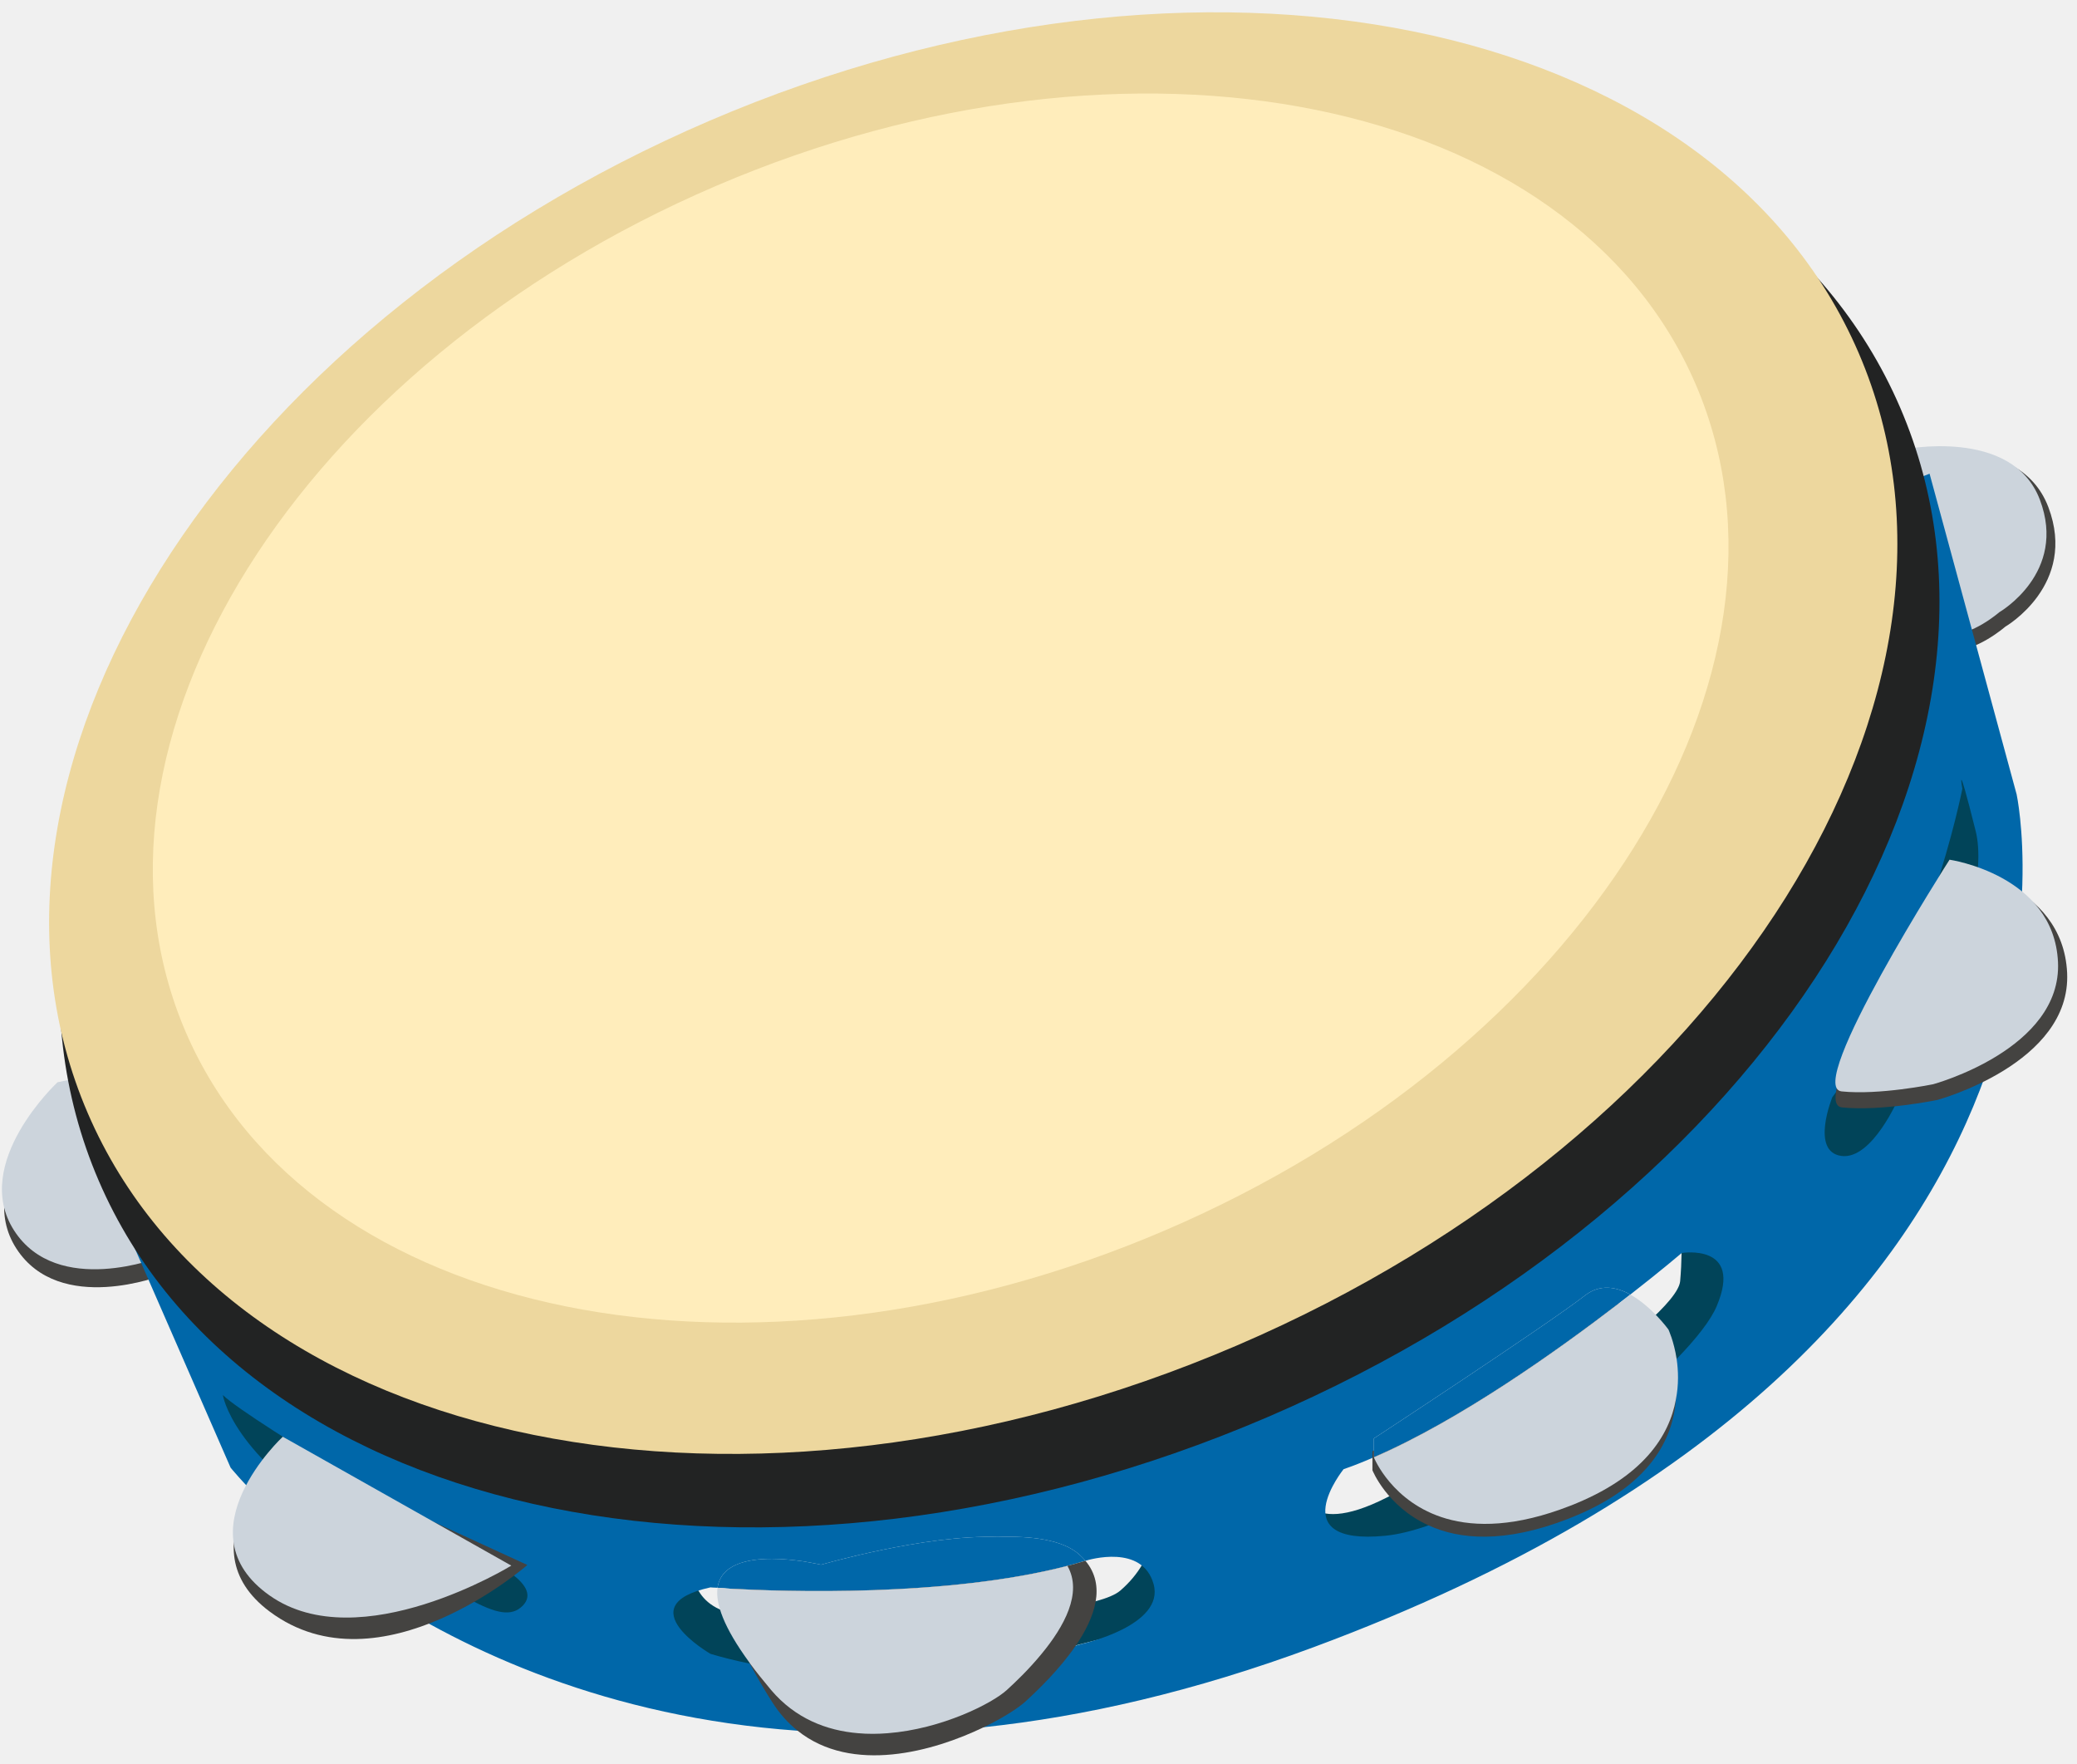
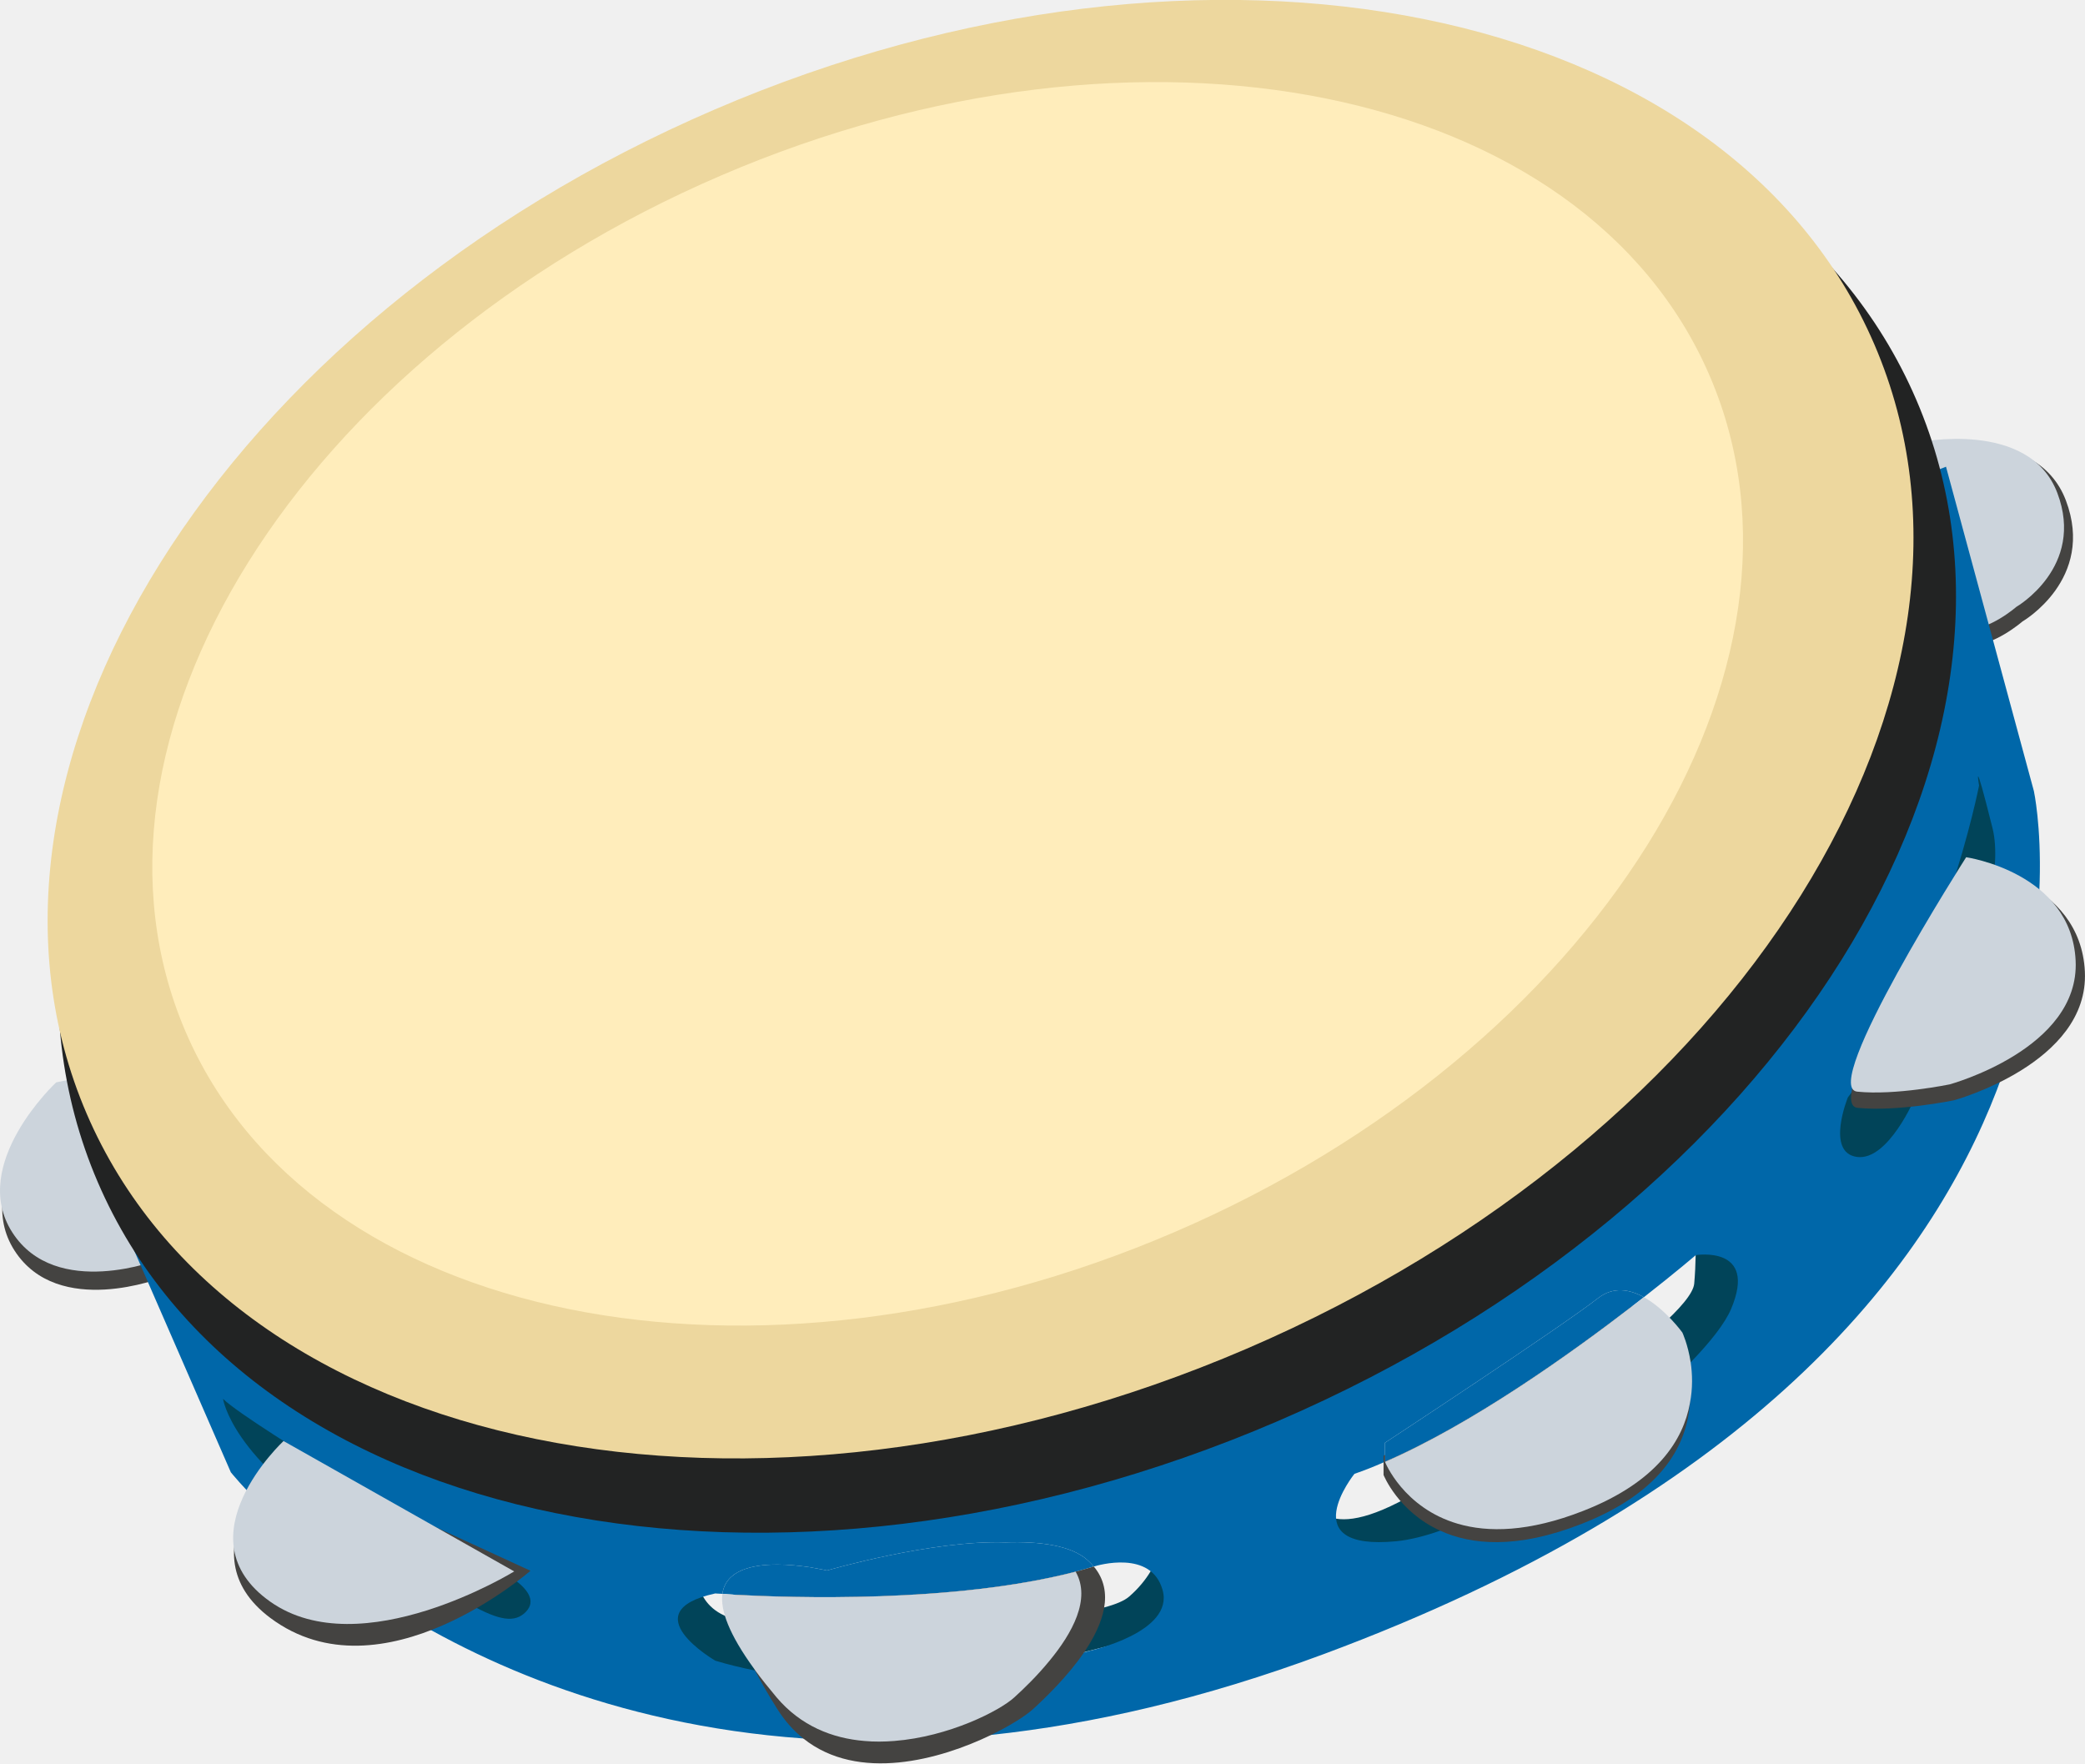
- <svg xmlns="http://www.w3.org/2000/svg" width="106" height="90" viewBox="0 0 106 90" fill="none">
-   <g clip-path="url(#clip0_29_457)">
-     <path d="M3.043 56.152C3.043 56.152 -1.38 60.268 0.831 63.706C3.043 67.144 8.311 65.063 8.311 65.063L4.262 55.893L3.043 56.145V56.152Z" fill="#444341" />
-     <path d="M2.929 55.234C2.929 55.234 -1.493 59.351 0.718 62.789C2.929 66.227 8.198 64.145 8.198 64.145L4.148 54.975L2.929 55.228V55.234Z" fill="#CCD4DC" />
-     <path d="M35.327 79.899C35.327 79.899 35.153 82.233 38.051 82.426C40.948 82.618 55.228 82.851 57.18 81.162C59.132 79.473 58.938 77.438 58.938 77.438L60.41 82.559L45.191 86.435L33.202 85.411V81.601L35.327 79.905V79.899Z" fill="#014459" />
-     <path d="M97.031 23.169C97.031 23.169 103.032 21.906 104.537 25.875C106.042 29.846 102.339 31.98 102.339 31.98C102.339 31.98 100.86 33.27 99.595 33.184C98.329 33.097 97.031 23.169 97.031 23.169Z" fill="#444341" />
-     <path d="M97.044 22.95C97.044 22.95 102.685 21.759 104.104 25.497C105.523 29.234 102.033 31.242 102.033 31.242C102.033 31.242 100.64 32.459 99.455 32.372C98.269 32.286 97.044 22.95 97.044 22.95Z" fill="#CCD4DC" />
-     <path d="M66.358 75.822C66.358 75.822 66.445 78.622 70.781 76.414C75.117 74.207 85.574 67.331 85.747 65.376C85.921 63.42 85.747 61.472 85.747 61.472L89.997 63.906L89.317 68.261L80.219 74.971C80.219 74.971 69.849 80.916 69.502 80.916C69.156 80.916 66.358 77.438 66.358 77.438V75.822Z" fill="#014459" />
-     <path d="M102.918 40.532L98.476 24.173L5.374 60.255L11.768 74.891C11.768 74.891 21.326 86.934 40.708 88.317C41.714 88.391 42.74 88.437 43.799 88.444C44.292 88.444 44.791 88.444 45.304 88.444C46.883 88.417 48.515 88.317 50.206 88.138C55.302 87.599 60.91 86.329 67.038 84.055C108.98 68.501 102.918 40.532 102.918 40.532ZM55.215 83.888C55.215 83.888 55.109 83.922 54.902 83.975C54.569 84.068 53.97 84.221 53.164 84.387C50.087 85.052 44.005 86.016 38.284 84.893H38.271C37.591 84.753 36.919 84.593 36.259 84.394C36.259 84.394 32.003 81.933 36.259 81.002C36.259 81.002 36.386 81.016 36.619 81.022C36.785 79.846 38.097 79.546 39.376 79.546H39.416C39.962 79.546 40.502 79.606 40.941 79.666C40.955 79.666 40.968 79.673 40.981 79.673C41.048 79.679 41.115 79.692 41.175 79.706C41.621 79.779 41.907 79.846 41.907 79.846C41.907 79.846 47.196 78.303 50.926 78.429C52.678 78.369 54.229 78.582 55.062 79.307C55.188 79.42 55.302 79.533 55.388 79.646H55.395C55.581 79.586 58.299 78.781 58.872 80.83C59.471 82.951 55.215 83.888 55.215 83.888ZM87.612 66.652C87.313 67.364 86.58 68.301 85.568 69.345L85.388 69.525C82.557 72.364 77.721 75.876 73.805 77.491C73.499 77.624 73.199 77.737 72.906 77.837C72.106 78.117 71.361 78.303 70.694 78.369C65.419 78.881 68.57 74.971 68.57 74.971C69.049 74.805 69.542 74.612 70.042 74.393C70.068 74.386 70.088 74.373 70.115 74.359V73.402C70.115 73.402 78.987 67.59 80.898 66.1C81.658 65.515 82.484 65.661 83.203 66.06C84.815 64.804 85.827 63.939 85.827 63.939C85.827 63.939 88.978 63.427 87.612 66.652Z" fill="#0067A9" />
-     <path d="M83.203 66.06C83.016 66.207 82.823 66.353 82.617 66.513C79.466 68.933 74.498 72.471 70.115 74.359V73.402C70.115 73.402 78.987 67.59 80.898 66.1C81.658 65.515 82.484 65.661 83.203 66.06Z" fill="#0067A9" />
-     <path d="M55.388 79.646C55.089 79.739 54.782 79.819 54.476 79.905C48.308 81.501 40.056 81.222 37.245 81.069C36.992 81.049 36.779 81.036 36.619 81.022C36.785 79.846 38.097 79.546 39.376 79.546H39.416C39.962 79.546 40.502 79.606 40.941 79.666C40.955 79.666 40.968 79.673 40.981 79.673C41.048 79.679 41.115 79.692 41.175 79.706C41.621 79.779 41.907 79.846 41.907 79.846C41.907 79.846 47.196 78.303 50.926 78.429C52.677 78.369 54.229 78.582 55.062 79.307C55.188 79.42 55.302 79.533 55.388 79.646Z" fill="#0067A9" />
-     <path d="M64.693 72.312C90.08 61.418 104.533 38.354 96.975 20.799C89.417 3.243 62.709 -2.156 37.322 8.739C11.934 19.634 -2.519 42.697 5.039 60.252C12.598 77.808 39.305 83.207 64.693 72.312Z" fill="#222323" />
-     <path d="M63.123 68.659C88.081 57.949 102.29 35.275 94.86 18.017C87.429 0.758 61.173 -4.55 36.215 6.161C11.257 16.872 -2.952 39.545 4.479 56.803C11.909 74.062 38.165 79.37 63.123 68.659Z" fill="#EDD79E" />
-     <path d="M59.478 62.776C80.755 53.645 92.869 34.314 86.534 19.599C80.198 4.885 57.814 0.359 36.536 9.49C15.258 18.621 3.145 37.952 9.48 52.666C15.815 67.381 38.2 71.907 59.478 62.776Z" fill="#FFEDBB" />
-     <path d="M11.375 71.194C11.375 71.194 11.828 74.266 17.669 77.771C23.511 81.275 25.549 83.091 26.681 81.934C27.813 80.776 24.53 79.44 24.53 79.44C24.53 79.44 12.681 72.484 11.382 71.194H11.375Z" fill="#014459" />
-     <path d="M100.148 40.252C100.148 40.252 98.276 49.815 93.514 55.986C93.514 55.986 92.381 58.759 93.966 58.985C95.552 59.211 96.917 55.986 96.917 55.986C96.917 55.986 101.846 46.477 100.827 42.4C99.808 38.324 100.148 40.252 100.148 40.252Z" fill="#014459" />
-     <path d="M54.902 83.975C54.063 85.199 52.944 86.269 52.324 86.835C51.971 87.154 51.212 87.652 50.206 88.138C47.635 89.381 43.486 90.538 40.708 88.317C40.222 87.932 39.782 87.446 39.396 86.835C38.943 86.123 38.577 85.478 38.271 84.893C38.264 84.873 38.251 84.853 38.244 84.833C37.351 83.071 37.105 81.867 37.245 81.069C40.056 81.222 48.308 81.501 54.476 79.905C54.782 79.819 55.089 79.739 55.388 79.646H55.395C56.461 80.916 55.874 82.545 54.902 83.975Z" fill="#444341" />
-     <path d="M53.164 84.387C52.511 85.185 51.812 85.85 51.379 86.243C50.639 86.921 48.068 88.231 45.304 88.444C44.805 88.484 44.298 88.49 43.799 88.444C42.174 88.311 40.582 87.686 39.356 86.243C38.95 85.757 38.59 85.312 38.284 84.893C38.271 84.873 38.257 84.853 38.244 84.833C36.925 83.031 36.512 81.827 36.619 81.022C36.779 81.036 36.992 81.049 37.245 81.069C40.056 81.222 48.308 81.501 54.476 79.905C55.268 81.288 54.289 83.024 53.164 84.387Z" fill="#CCD4DC" />
-     <path d="M14.432 74.127L26.914 79.859C26.914 79.859 19.401 86.436 13.766 82.239C9.27 78.888 14.432 74.133 14.432 74.133V74.127Z" fill="#444341" />
-     <path d="M14.432 73.315L26.095 79.892C26.095 79.892 18.355 84.647 13.766 81.421C9.177 78.196 14.432 73.315 14.432 73.315Z" fill="#CCD4DC" />
-     <path d="M85.528 71.42C85.388 73.362 84.269 75.856 80.046 77.498C76.756 78.781 74.458 78.549 72.906 77.837C70.774 76.873 70.042 75.024 70.042 75.024V74.06C70.042 74.06 70.068 74.047 70.115 74.014V74.359C74.498 72.471 79.466 68.933 82.617 66.513C83.936 66.965 85.061 68.507 85.061 68.507C85.061 68.507 85.248 68.893 85.388 69.525C85.501 70.03 85.588 70.682 85.528 71.42Z" fill="#444341" />
-     <path d="M85.528 71.42C85.195 73.242 83.889 75.377 80.132 76.84C77.375 77.917 75.317 77.93 73.805 77.492C71.034 76.687 70.115 74.366 70.115 74.366C74.498 72.471 79.466 68.933 82.617 66.513C82.823 66.353 83.016 66.207 83.203 66.06C84.295 66.666 85.148 67.843 85.148 67.843C85.148 67.843 85.428 68.434 85.567 69.345C85.654 69.931 85.681 70.649 85.528 71.42Z" fill="#CCD4DC" />
-     <path d="M99.735 44.209C99.735 44.209 105.276 45 105.496 49.642C105.716 54.284 98.862 56.132 98.862 56.132C98.862 56.132 96.005 56.717 94.007 56.511C92.008 56.305 99.741 44.203 99.741 44.203L99.735 44.209Z" fill="#444341" />
-     <path d="M99.495 43.87C99.495 43.87 104.817 44.635 105.03 49.09C105.243 53.545 98.656 55.328 98.656 55.328C98.656 55.328 95.912 55.893 93.987 55.693C92.062 55.494 99.495 43.87 99.495 43.87Z" fill="#CCD4DC" />
+ <svg xmlns="http://www.w3.org/2000/svg" width="149" height="126" viewBox="0 0 149 126" fill="none">
+   <g clip-path="url(#clip0_91_2)">
+     <path d="M4.162 78.658C4.162 78.658 -2.09 84.49 1.036 89.361C4.162 94.231 11.609 91.283 11.609 91.283L5.885 78.291L4.162 78.649V78.658Z" fill="#444341" />
+     <path d="M4.002 77.358C4.002 77.358 -2.25 83.19 0.876 88.061C4.002 92.931 11.449 89.983 11.449 89.983L5.725 76.991L4.002 77.349V77.358Z" fill="#CCD4DC" />
+     <path d="M49.798 112.301C49.798 112.301 49.554 115.608 53.649 115.882C57.745 116.155 77.932 116.485 80.691 114.092C83.449 111.699 83.176 108.816 83.176 108.816L85.257 116.07L63.743 121.563L46.795 120.112V114.713L49.798 112.311V112.301Z" fill="#014459" />
+     <path d="M137.023 31.929C137.023 31.929 145.507 30.139 147.635 35.763C149.763 41.388 144.528 44.412 144.528 44.412C144.528 44.412 142.437 46.24 140.648 46.117C138.859 45.995 137.023 31.929 137.023 31.929Z" fill="#444341" />
+     <path d="M137.042 31.618C137.042 31.618 145.017 29.931 147.023 35.226C149.028 40.521 144.094 43.366 144.094 43.366C144.094 43.366 142.127 45.09 140.451 44.968C138.775 44.845 137.042 31.618 137.042 31.618Z" fill="#CCD4DC" />
+     <path d="M93.665 106.526C93.665 106.526 93.788 110.493 99.917 107.365C106.047 104.237 120.829 94.495 121.074 91.725C121.319 88.956 121.074 86.195 121.074 86.195L127.081 89.643L126.12 95.814L113.259 105.32C113.259 105.32 98.599 113.743 98.109 113.743C97.62 113.743 93.665 108.816 93.665 108.816V106.526Z" fill="#014459" />
+     <path d="M145.347 56.528L139.067 33.351L7.457 84.471L16.496 105.207C16.496 105.207 30.007 122.269 57.406 124.229C58.828 124.332 60.278 124.398 61.775 124.408C62.472 124.408 63.178 124.408 63.903 124.408C66.134 124.37 68.441 124.229 70.833 123.974C78.035 123.211 85.963 121.412 94.626 118.19C153.915 96.153 145.347 56.528 145.347 56.528ZM77.913 117.954C77.913 117.954 77.762 118.001 77.471 118.077C77 118.209 76.152 118.425 75.013 118.661C70.663 119.603 62.067 120.969 53.979 119.377H53.96C53 119.179 52.049 118.953 51.117 118.67C51.117 118.67 45.1 115.184 51.117 113.865C51.117 113.865 51.295 113.884 51.625 113.894C51.86 112.226 53.715 111.802 55.523 111.802H55.58C56.352 111.802 57.114 111.887 57.736 111.972C57.755 111.972 57.773 111.981 57.792 111.981C57.886 111.991 57.98 112.009 58.065 112.028C58.696 112.132 59.101 112.226 59.101 112.226C59.101 112.226 66.577 110.04 71.85 110.219C74.326 110.135 76.52 110.436 77.697 111.463C77.875 111.623 78.035 111.783 78.158 111.943H78.167C78.431 111.859 82.272 110.719 83.082 113.62C83.93 116.626 77.913 117.954 77.913 117.954ZM123.71 93.534C123.286 94.542 122.251 95.871 120.819 97.35L120.565 97.604C116.564 101.627 109.728 106.602 104.192 108.891C103.759 109.079 103.335 109.24 102.921 109.381C101.791 109.777 100.736 110.04 99.795 110.135C92.338 110.86 96.791 105.32 96.791 105.32C97.469 105.085 98.166 104.812 98.872 104.501C98.91 104.491 98.938 104.472 98.975 104.454V103.097C98.975 103.097 111.517 94.863 114.219 92.752C115.293 91.923 116.46 92.13 117.477 92.696C119.755 90.915 121.187 89.69 121.187 89.69C121.187 89.69 125.64 88.965 123.71 93.534Z" fill="#0067A9" />
+     <path d="M117.477 92.696C117.213 92.903 116.94 93.11 116.648 93.337C112.195 96.766 105.171 101.778 98.976 104.454V103.097C98.976 103.097 111.517 94.863 114.219 92.752C115.293 91.923 116.46 92.131 117.477 92.696Z" fill="#0067A9" />
+     <path d="M78.158 111.943C77.734 112.075 77.301 112.188 76.868 112.311C68.149 114.572 56.483 114.176 52.51 113.96C52.152 113.931 51.851 113.912 51.625 113.894C51.86 112.226 53.715 111.802 55.523 111.802H55.58C56.352 111.802 57.114 111.887 57.736 111.972C57.755 111.972 57.773 111.981 57.792 111.981C57.886 111.991 57.98 112.009 58.065 112.028C58.696 112.132 59.101 112.226 59.101 112.226C59.101 112.226 66.577 110.04 71.85 110.219C74.326 110.135 76.519 110.436 77.697 111.463C77.875 111.623 78.035 111.783 78.158 111.943Z" fill="#0067A9" />
+     <path d="M91.311 101.554C127.198 86.118 147.63 53.443 136.945 28.571C126.261 3.699 88.507 -3.951 52.619 11.484C16.731 26.92 -3.7 59.595 6.984 84.467C17.669 109.339 55.423 116.989 91.311 101.554Z" fill="#222323" />
+     <path d="M89.092 96.378C124.373 81.204 144.459 49.08 133.955 24.629C123.451 0.178 86.336 -7.343 51.055 7.832C15.774 23.006 -4.312 55.13 6.192 79.581C16.695 104.032 53.811 111.553 89.092 96.378Z" fill="#EDD79E" />
+     <path d="M83.938 88.042C114.017 75.105 131.14 47.718 122.185 26.871C113.23 6.024 81.587 -0.388 51.508 12.549C21.43 25.486 4.306 52.873 13.261 73.72C22.217 94.567 53.86 100.979 83.938 88.042Z" fill="#FFEDBB" />
+     <path d="M15.94 99.969C15.94 99.969 16.581 104.322 24.838 109.287C33.095 114.252 35.977 116.824 37.577 115.184C39.178 113.545 34.536 111.651 34.536 111.651C34.536 111.651 17.786 101.797 15.95 99.969H15.94Z" fill="#014459" />
+     <path d="M141.43 56.132C141.43 56.132 138.784 69.68 132.052 78.423C132.052 78.423 130.452 82.351 132.692 82.672C134.933 82.992 136.863 78.423 136.863 78.423C136.863 78.423 143.831 64.95 142.39 59.175C140.95 53.4 141.43 56.132 141.43 56.132Z" fill="#014459" />
+     <path d="M77.471 118.077C76.284 119.81 74.703 121.327 73.827 122.128C73.328 122.58 72.254 123.287 70.833 123.974C67.198 125.736 61.333 127.376 57.406 124.229C56.719 123.682 56.097 122.995 55.551 122.128C54.911 121.12 54.393 120.206 53.96 119.377C53.951 119.349 53.932 119.32 53.922 119.292C52.661 116.795 52.312 115.09 52.51 113.96C56.483 114.176 68.149 114.572 76.868 112.311C77.301 112.188 77.734 112.075 78.158 111.943H78.167C79.674 113.743 78.845 116.051 77.471 118.077Z" fill="#444341" />
+     <path d="M75.013 118.661C74.091 119.791 73.102 120.734 72.49 121.289C71.445 122.25 67.81 124.106 63.903 124.408C63.197 124.464 62.481 124.474 61.775 124.408C59.478 124.219 57.227 123.334 55.495 121.289C54.921 120.602 54.412 119.97 53.979 119.377C53.96 119.349 53.941 119.32 53.922 119.292C52.058 116.739 51.474 115.034 51.625 113.894C51.851 113.913 52.152 113.931 52.51 113.96C56.483 114.176 68.149 114.572 76.868 112.311C77.989 114.271 76.604 116.729 75.013 118.661Z" fill="#CCD4DC" />
+     <path d="M20.262 104.124L37.907 112.245C37.907 112.245 27.286 121.563 19.321 115.618C12.965 110.869 20.262 104.133 20.262 104.133V104.124Z" fill="#444341" />
+     <path d="M20.262 102.974L36.748 112.292C36.748 112.292 25.808 119.028 19.32 114.459C12.833 109.89 20.262 102.974 20.262 102.974Z" fill="#CCD4DC" />
+     <path d="M120.763 100.289C120.565 103.04 118.984 106.573 113.014 108.9C108.363 110.719 105.115 110.389 102.921 109.381C99.908 108.015 98.872 105.396 98.872 105.396V104.03C98.872 104.03 98.91 104.011 98.976 103.964V104.454C105.171 101.778 112.195 96.766 116.648 93.337C118.513 93.977 120.104 96.163 120.104 96.163C120.104 96.163 120.368 96.709 120.565 97.604C120.725 98.32 120.848 99.244 120.763 100.289Z" fill="#444341" />
+     <path d="M120.763 100.289C120.292 102.871 118.447 105.895 113.136 107.968C109.238 109.494 106.329 109.513 104.192 108.891C100.275 107.751 98.976 104.463 98.976 104.463C105.171 101.778 112.195 96.766 116.648 93.336C116.94 93.11 117.213 92.903 117.477 92.696C119.021 93.553 120.226 95.221 120.226 95.221C120.226 95.221 120.622 96.059 120.82 97.35C120.942 98.179 120.98 99.197 120.763 100.289Z" fill="#CCD4DC" />
+     <path d="M140.846 61.738C140.846 61.738 148.68 62.859 148.991 69.435C149.301 76.011 139.613 78.63 139.613 78.63C139.613 78.63 135.574 79.459 132.749 79.167C129.924 78.875 140.856 61.728 140.856 61.728L140.846 61.738Z" fill="#444341" />
+     <path d="M140.507 61.257C140.507 61.257 148.03 62.34 148.331 68.653C148.633 74.965 139.321 77.49 139.321 77.49C139.321 77.49 135.442 78.291 132.721 78.008C129.999 77.725 140.507 61.257 140.507 61.257Z" fill="#CCD4DC" />
  </g>
  <defs>
-     <clipPath id="clip0_29_457">
-       <rect width="105.404" height="88.935" fill="white" transform="translate(0.0986328 0.632812)" />
+     <clipPath id="clip0_91_2">
+       <rect width="149" height="126" fill="white" />
    </clipPath>
  </defs>
</svg>
